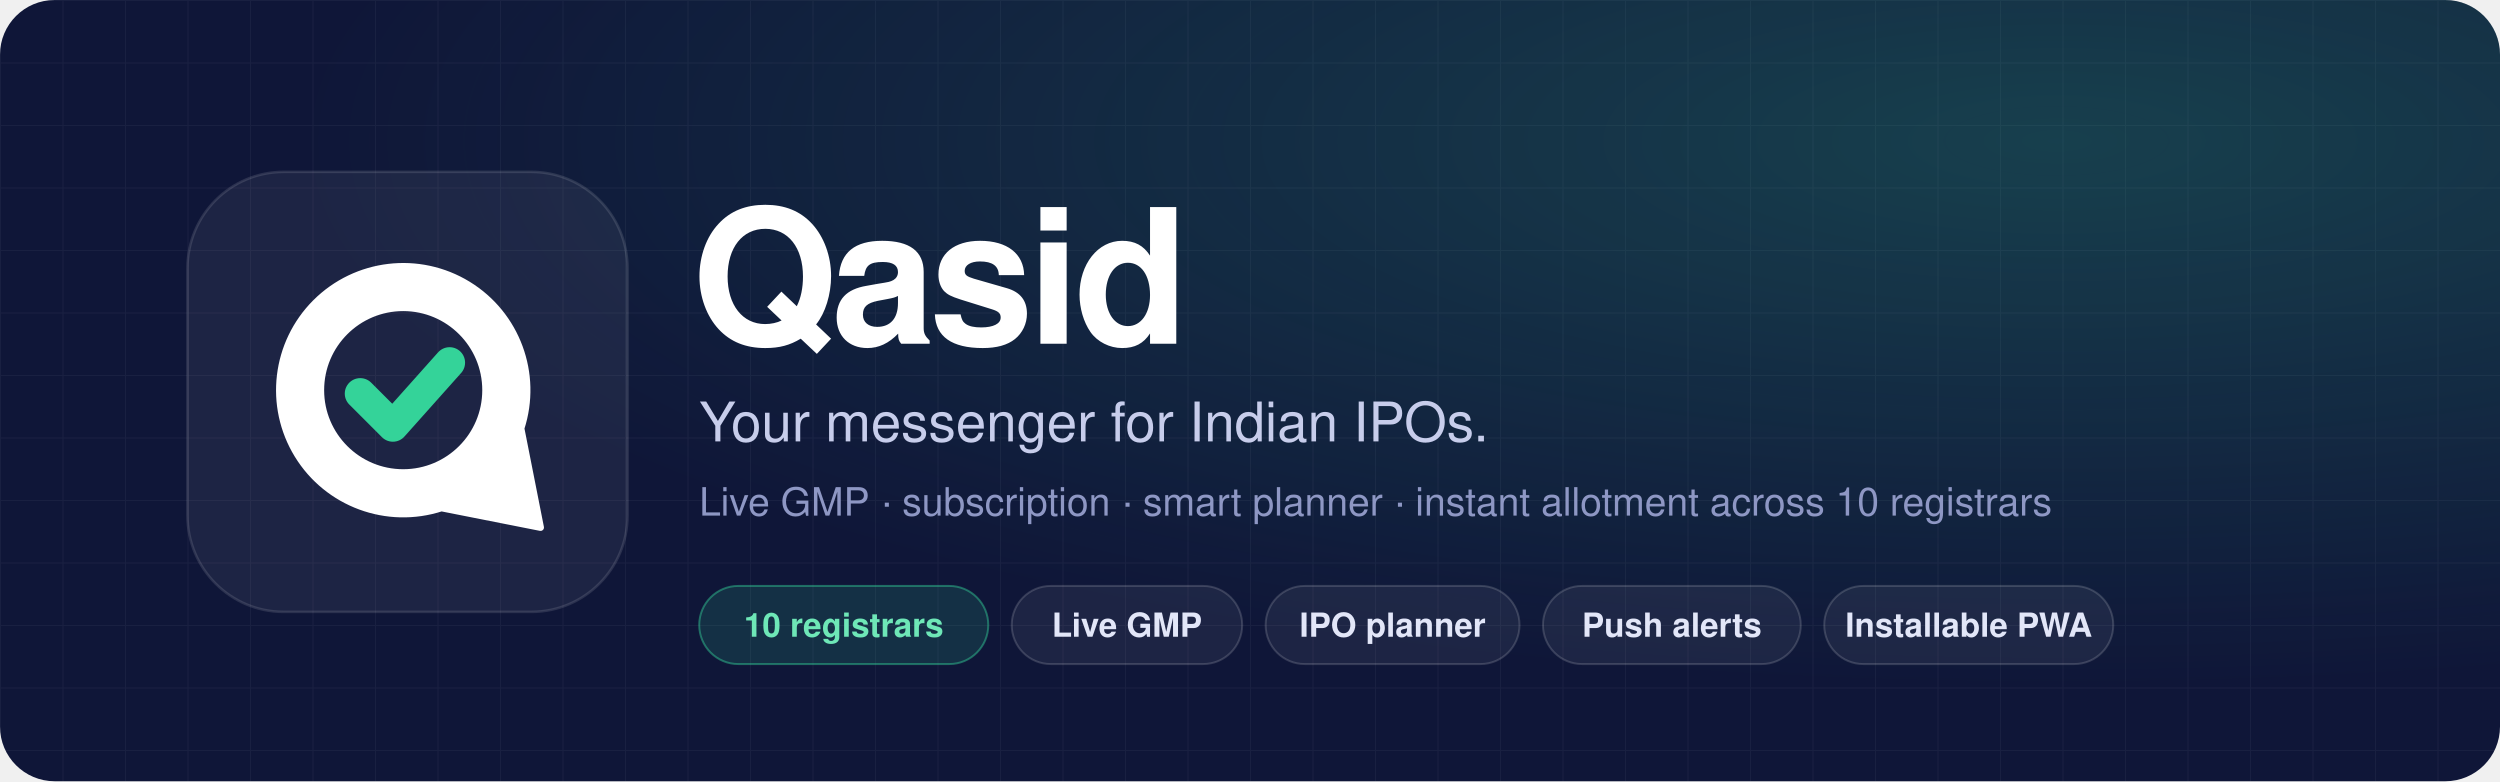
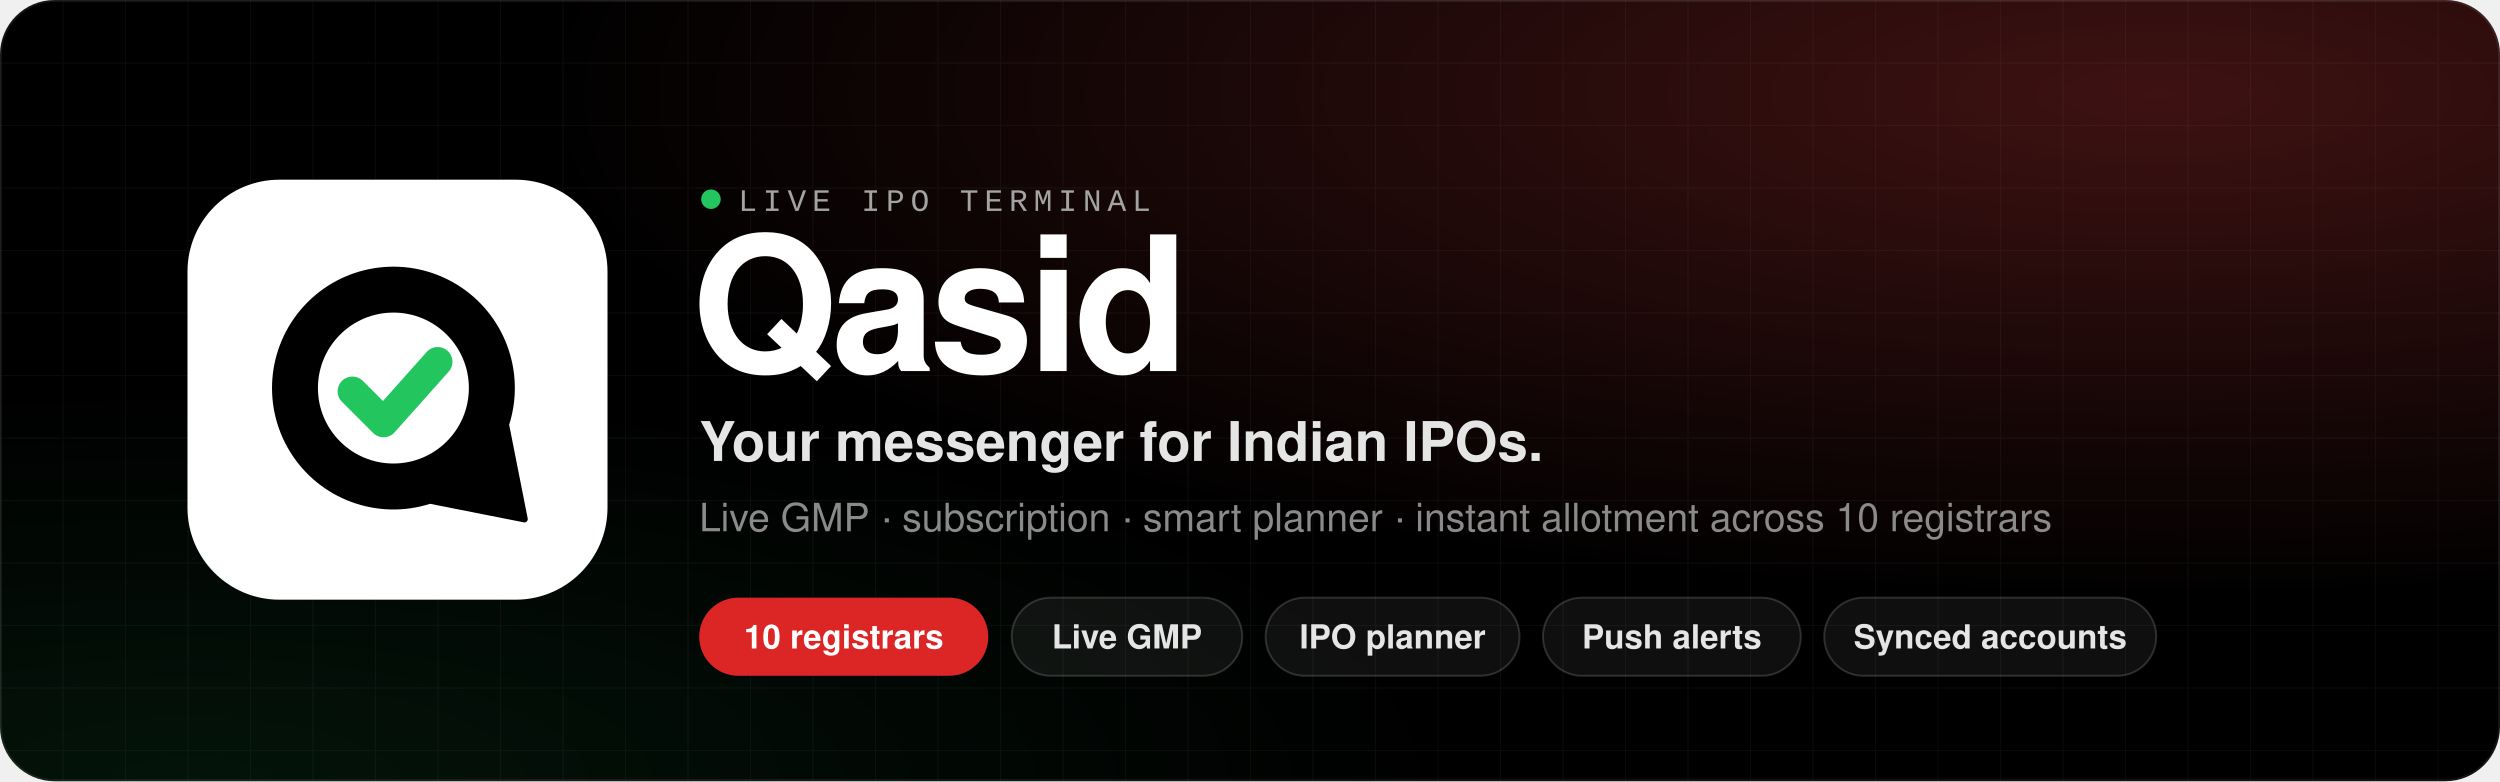
<svg xmlns="http://www.w3.org/2000/svg" viewBox="0 0 1280 400" width="1280" height="400" font-family="'Plus Jakarta Sans','Segoe UI','Helvetica Neue',Helvetica,Arial,sans-serif">
  <defs>
-     <radialGradient id="glow" cx="0.82" cy="0.18" r="0.7">
-       <stop offset="0" stop-color="#34D399" stop-opacity=".22" />
-       <stop offset="1" stop-color="#34D399" stop-opacity="0" />
+     <radialGradient id="glow" cx="0.86" cy="0.12" r="0.65">
+       <stop offset="0" stop-color="#EF4444" stop-opacity=".26" />
+       <stop offset="1" stop-color="#EF4444" stop-opacity="0" />
+     </radialGradient>
+     <radialGradient id="glow2" cx="0.08" cy="1" r="0.5">
+       <stop offset="0" stop-color="#22C55E" stop-opacity=".10" />
+       <stop offset="1" stop-color="#22C55E" stop-opacity="0" />
    </radialGradient>
    <pattern id="grid" width="32" height="32" patternUnits="userSpaceOnUse">
-       <path d="M32 0H0V32" fill="none" stroke="#FFFFFF" stroke-opacity=".045" />
+       <path d="M32 0H0V32" fill="none" stroke="#FFFFFF" stroke-opacity=".04" />
    </pattern>
  </defs>
-   <rect width="1280" height="400" rx="28" fill="#0F1638" />
+   <rect width="1280" height="400" rx="28" fill="#000000" />
  <rect width="1280" height="400" rx="28" fill="url(#grid)" />
  <rect width="1280" height="400" rx="28" fill="url(#glow)" />
-   <g transform="translate(96 88) scale(0.44)">
-     <rect width="512" height="512" rx="112" fill="#FFFFFF" fill-opacity=".06" stroke="#FFFFFF" stroke-opacity=".12" stroke-width="3" />
+   <rect width="1280" height="400" rx="28" fill="url(#glow2)" />
+   <rect x="0.5" y="0.5" width="1279" height="399" rx="27.5" fill="none" stroke="#FFFFFF" stroke-opacity=".08" />
+   <g transform="translate(96 92) scale(0.42)">
+     <rect width="512" height="512" rx="112" fill="#FFFFFF" />
    <g transform="translate(11 6)">
-       <path d="M377 292.5 A144 144 0 1 0 284.5 385 L399.8 407.8 Z M336 248 A96 96 0 1 0 144 248 A96 96 0 1 0 336 248 Z" fill="#FFFFFF" fill-rule="evenodd" stroke="#FFFFFF" stroke-width="8" stroke-linejoin="round" />
-       <path d="M190 252 L228 290 L294 216" fill="none" stroke="#34D399" stroke-width="36" stroke-linecap="round" stroke-linejoin="round" />
+       <path d="M377 292.5 A144 144 0 1 0 284.5 385 L399.8 407.8 Z M336 248 A96 96 0 1 0 144 248 A96 96 0 1 0 336 248 Z" fill="#000000" fill-rule="evenodd" stroke="#000000" stroke-width="8" stroke-linejoin="round" />
+       <path d="M190 252 L228 290 L294 216" fill="none" stroke="#22C55E" stroke-width="36" stroke-linecap="round" stroke-linejoin="round" />
    </g>
  </g>
-   <text x="354" y="176" fill="#FFFFFF" font-size="96" font-weight="800" letter-spacing="-3">Qasid</text>
-   <text x="358" y="226" fill="#C7CDEB" font-size="28" font-weight="500">Your messenger for Indian IPOs.</text>
-   <text x="358" y="264" fill="#8E97C4" font-size="20" font-weight="500">Live GMP · subscription · smart planner · instant allotment across 10 registrars</text>
+   <circle cx="364" cy="102" r="5" fill="#22C55E" />
+   <text x="378" y="108" fill="#A3A3A3" font-family="'IBM Plex Mono',Consolas,'Courier New',monospace" font-size="16" font-weight="500" letter-spacing="3">LIVE IPO TERMINAL</text>
+   <text x="354" y="190" fill="#FFFFFF" font-size="96" font-weight="800" letter-spacing="-3">Qasid</text>
+   <text x="358" y="236" fill="#E5E5E5" font-size="28" font-weight="600">Your messenger for Indian IPOs.</text>
+   <text x="358" y="272" fill="#8A8A8A" font-size="20" font-weight="500">Live GMP · subscription · smart planner · instant allotment across 10 registrars</text>
  <g font-size="17" font-weight="700">
-     <rect x="358" y="300" width="148" height="40" rx="20" fill="#34D399" fill-opacity=".14" stroke="#34D399" stroke-opacity=".45" />
-     <text x="432" y="326" fill="#6EE7B7" text-anchor="middle">10 registrars</text>
-     <rect x="518" y="300" width="118" height="40" rx="20" fill="#FFFFFF" fill-opacity=".06" stroke="#FFFFFF" stroke-opacity=".16" />
-     <text x="577" y="326" fill="#E2E6F8" text-anchor="middle">Live GMP</text>
-     <rect x="648" y="300" width="130" height="40" rx="20" fill="#FFFFFF" fill-opacity=".06" stroke="#FFFFFF" stroke-opacity=".16" />
-     <text x="713" y="326" fill="#E2E6F8" text-anchor="middle">IPO planner</text>
-     <rect x="790" y="300" width="132" height="40" rx="20" fill="#FFFFFF" fill-opacity=".06" stroke="#FFFFFF" stroke-opacity=".16" />
-     <text x="856" y="326" fill="#E2E6F8" text-anchor="middle">Push alerts</text>
-     <rect x="934" y="300" width="148" height="40" rx="20" fill="#FFFFFF" fill-opacity=".06" stroke="#FFFFFF" stroke-opacity=".16" />
-     <text x="1008" y="326" fill="#E2E6F8" text-anchor="middle">Installable PWA</text>
+     <rect x="358" y="306" width="148" height="40" rx="20" fill="#DC2626" />
+     <text x="432" y="332" fill="#FFFFFF" text-anchor="middle">10 registrars</text>
+     <rect x="518" y="306" width="118" height="40" rx="20" fill="#FFFFFF" fill-opacity=".06" stroke="#FFFFFF" stroke-opacity=".16" />
+     <text x="577" y="332" fill="#E5E5E5" text-anchor="middle">Live GMP</text>
+     <rect x="648" y="306" width="130" height="40" rx="20" fill="#FFFFFF" fill-opacity=".06" stroke="#FFFFFF" stroke-opacity=".16" />
+     <text x="713" y="332" fill="#E5E5E5" text-anchor="middle">IPO planner</text>
+     <rect x="790" y="306" width="132" height="40" rx="20" fill="#FFFFFF" fill-opacity=".06" stroke="#FFFFFF" stroke-opacity=".16" />
+     <text x="856" y="332" fill="#E5E5E5" text-anchor="middle">Push alerts</text>
+     <rect x="934" y="306" width="170" height="40" rx="20" fill="#FFFFFF" fill-opacity=".06" stroke="#FFFFFF" stroke-opacity=".16" />
+     <text x="1019" y="332" fill="#E5E5E5" text-anchor="middle">Synced accounts</text>
  </g>
</svg>
